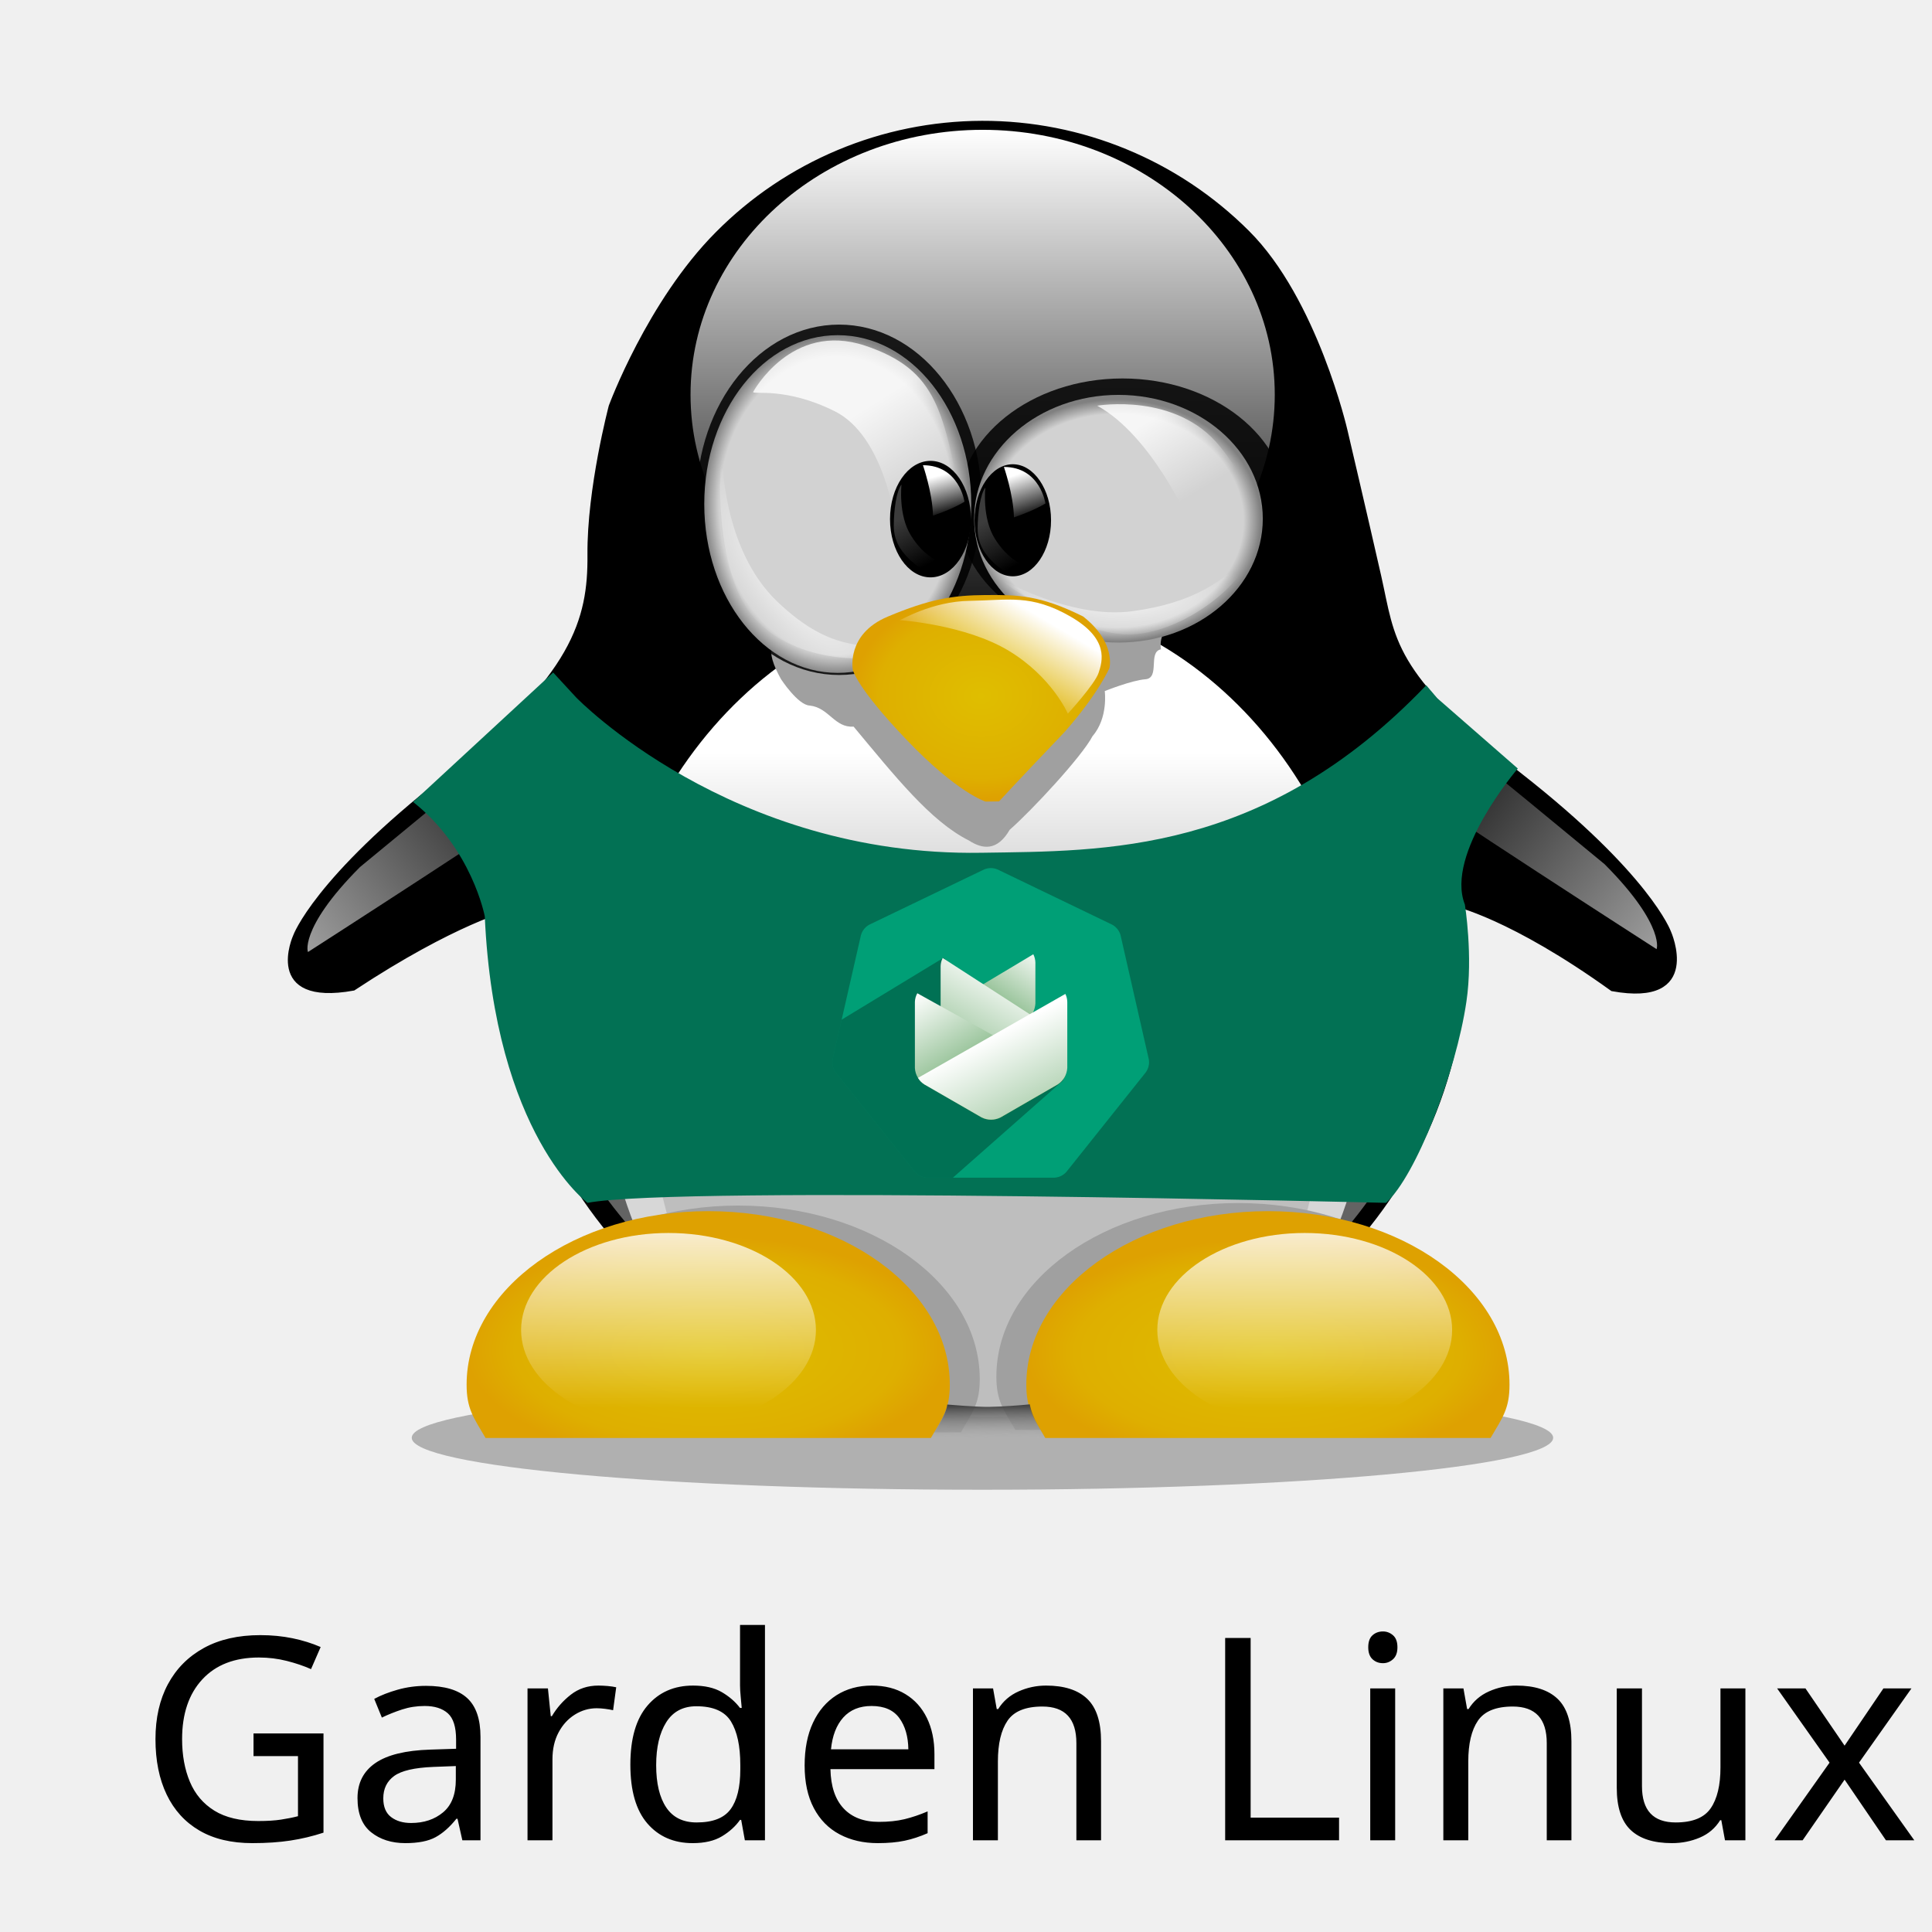
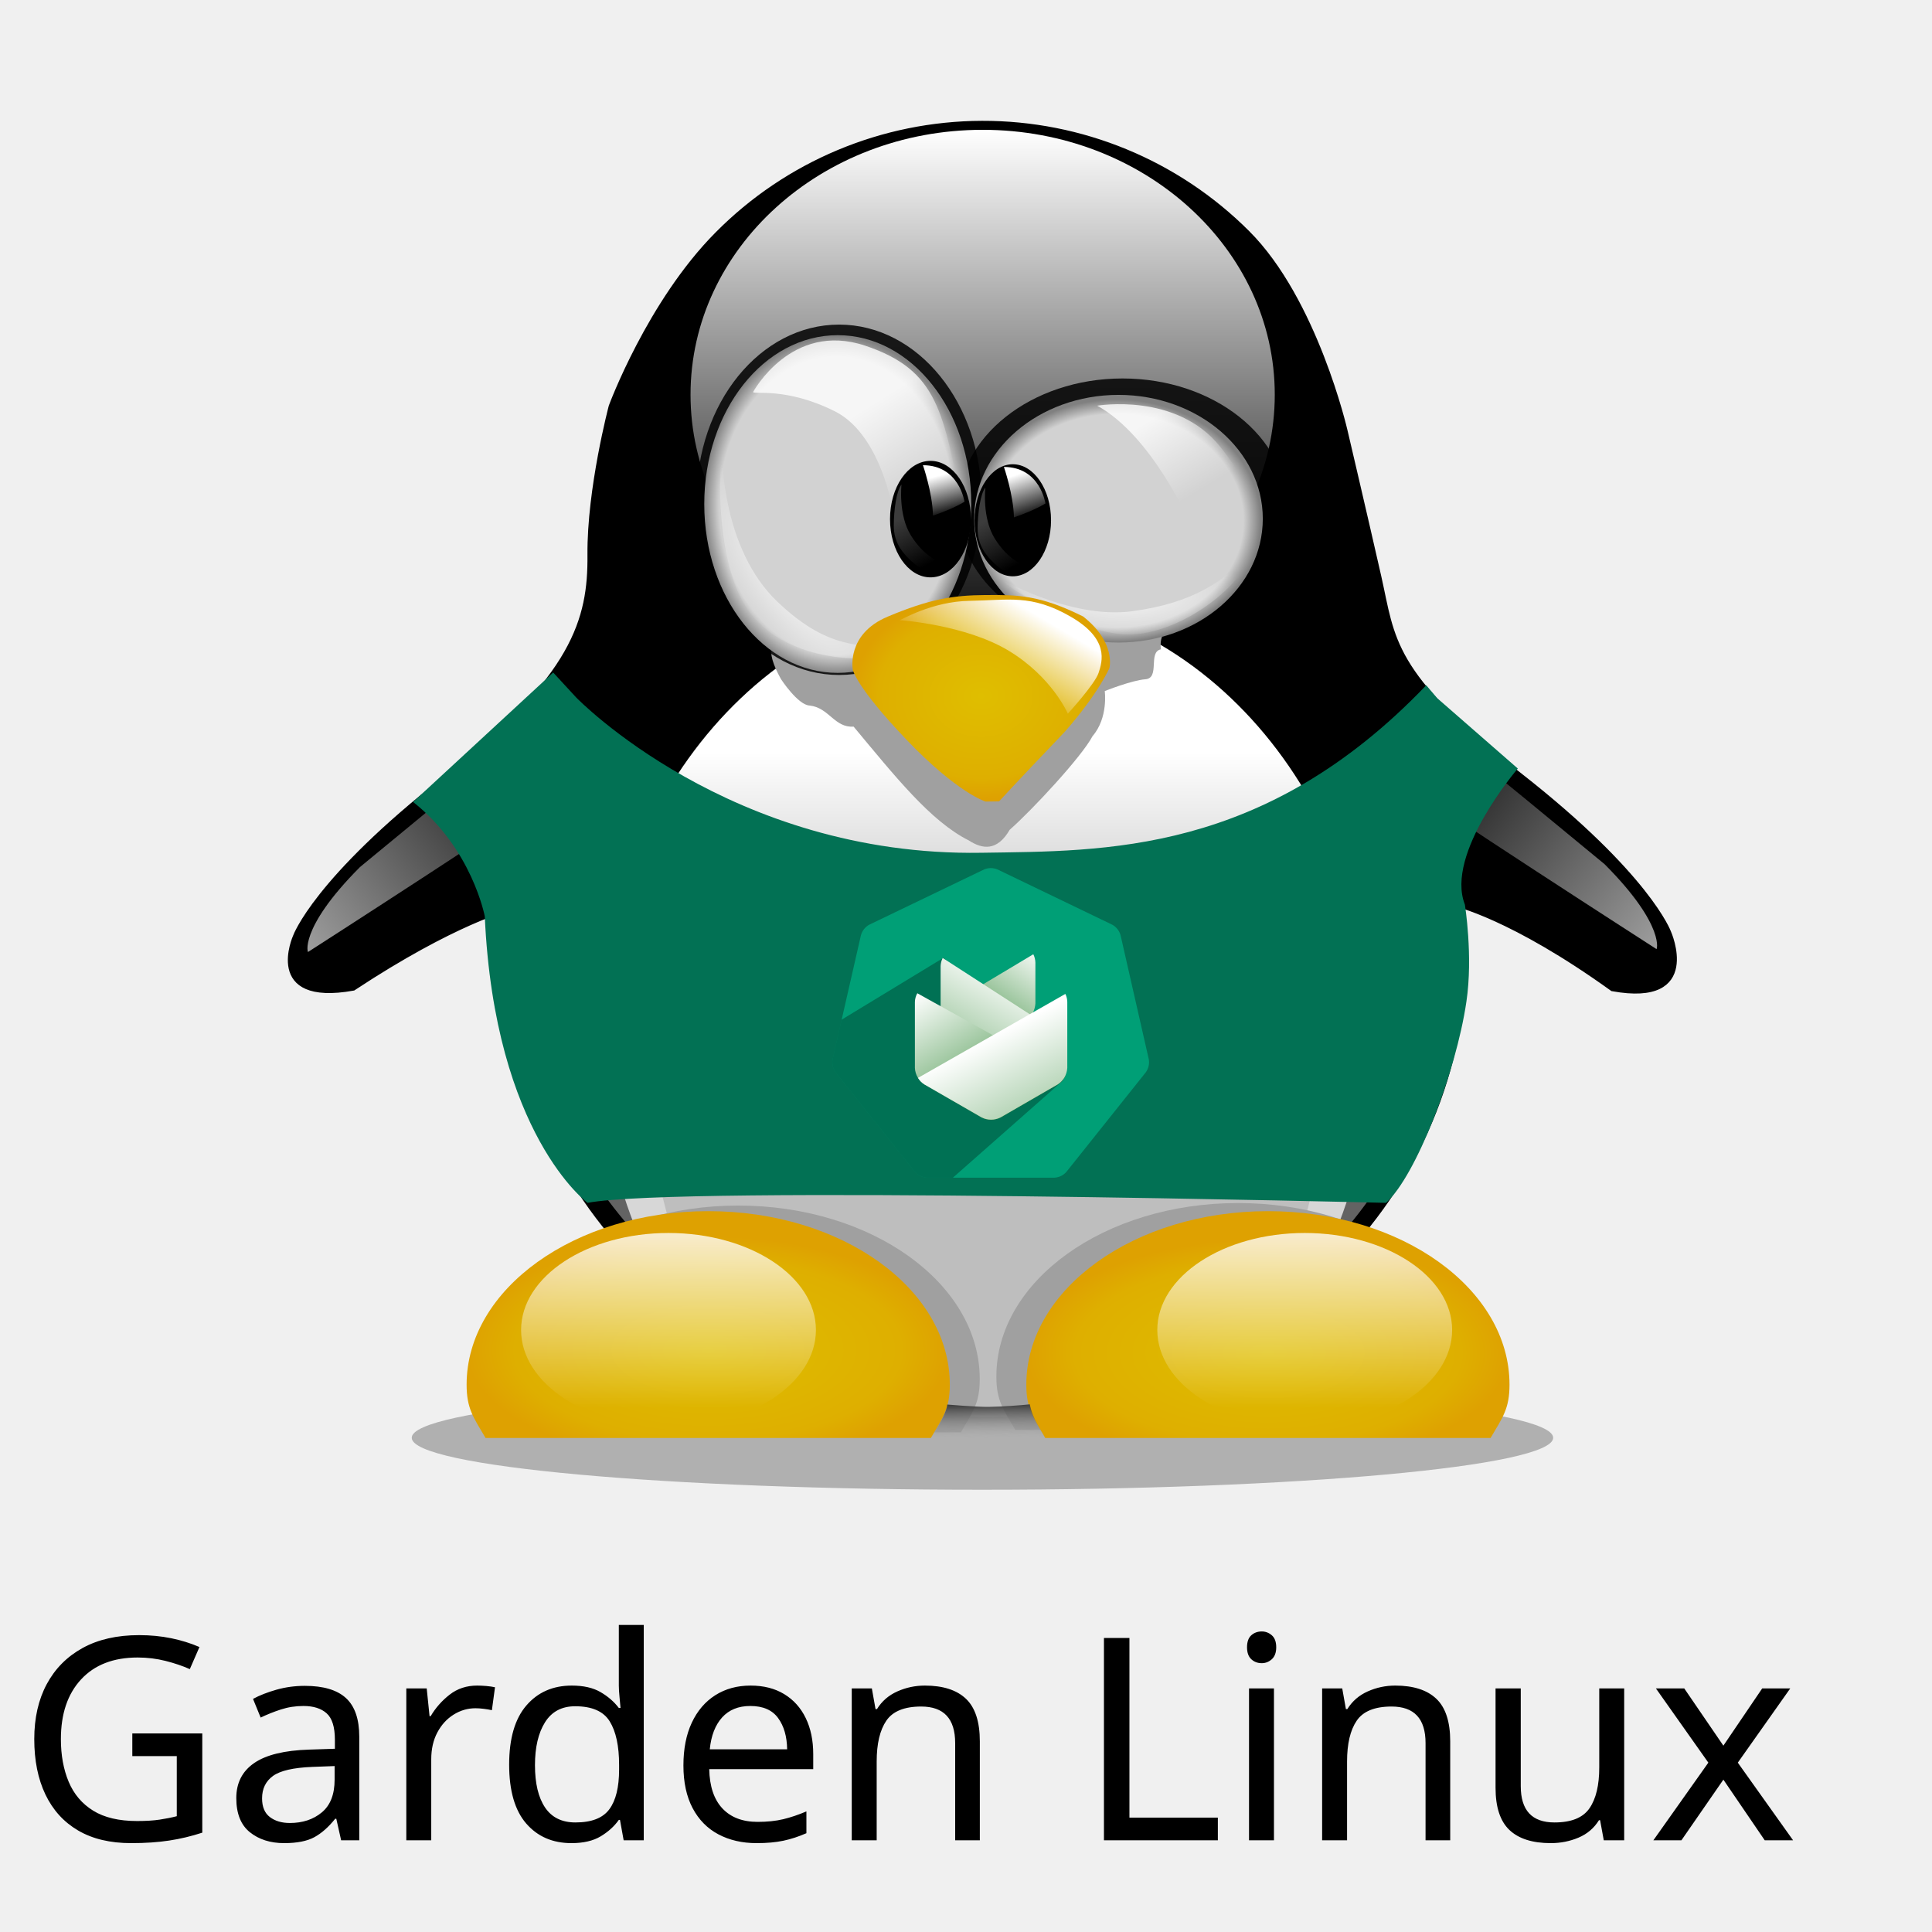
<svg xmlns="http://www.w3.org/2000/svg" xmlns:xlink="http://www.w3.org/1999/xlink" height="1000" width="1000" version="1.1" viewBox="0 0 1000 1000" data-name="Layer 1" id="Layer_1">
  <defs id="defs1059">
    <style id="style997">.cls-1,.cls-7{fill:#fff;}.cls-14,.cls-15,.cls-16,.cls-17,.cls-2{opacity:0.8;}.cls-10,.cls-14,.cls-15,.cls-16,.cls-17,.cls-2,.cls-32,.cls-7{isolation:isolate;}.cls-3{fill:#a0a0a0;}.cls-11,.cls-4{stroke:#000;}.cls-4{stroke-width:2.3px;}.cls-5{fill:url(#linear-gradient);}.cls-6{fill:url(#linear-gradient-2);}.cls-7{opacity:0.39;}.cls-8{fill:url(#radial-gradient);}.cls-9{fill:url(#radial-gradient-2);}.cls-10{opacity:0.85;}.cls-11{fill:none;stroke-width:2.36px;}.cls-12{fill:url(#radial-gradient-3);}.cls-13{fill:url(#radial-gradient-4);}.cls-14{fill:url(#linear-gradient-3);}.cls-15{fill:url(#linear-gradient-4);}.cls-16{fill:url(#radial-gradient-5);}.cls-17{fill:url(#radial-gradient-6);}.cls-18{fill:url(#radial-gradient-7);}.cls-19{fill:url(#linear-gradient-5);}.cls-20{fill:url(#linear-gradient-6);}.cls-21{fill:url(#linear-gradient-7);}.cls-22{fill:url(#linear-gradient-8);}.cls-23{fill:url(#linear-gradient-9);}.cls-24{fill:url(#linear-gradient-10);}.cls-25{fill:url(#linear-gradient-11);}.cls-26{fill:url(#linear-gradient-12);}.cls-27{fill:url(#linear-gradient-13);}.cls-28{fill:url(#linear-gradient-14);}.cls-29{fill:#027154;}.cls-30{fill:#009f76;}.cls-31{mask:url(#mask);}.cls-32{opacity:0.29;}.cls-33{fill:url(#linear-gradient-15);}.cls-34{fill:url(#linear-gradient-16);}.cls-35{fill:url(#linear-gradient-17);}.cls-36{fill:url(#linear-gradient-18);}</style>
    <linearGradient gradientUnits="userSpaceOnUse" gradientTransform="matrix(1.09,0,0,1.01,-1142.53,-29.91)" y2="330.18" x2="1396.05" y1="58.8" x1="1396.05" id="linear-gradient">
      <stop id="stop999" stop-color="#fff" offset="0" />
      <stop id="stop1001" stop-opacity="0" stop-color="#fff" offset="1" />
    </linearGradient>
    <linearGradient gradientUnits="userSpaceOnUse" gradientTransform="translate(0,-56.98)" y2="513.56" x2="376" y1="408.97" x1="376" id="linear-gradient-2">
      <stop id="stop1004" stop-color="#fff" offset="0" />
      <stop id="stop1006" stop-color="#bebebe" offset="1" />
    </linearGradient>
    <radialGradient gradientUnits="userSpaceOnUse" gradientTransform="matrix(1,0,0,0.47,0,402.02)" r="125.08" cy="554.25" cx="521.65" id="radial-gradient">
      <stop id="stop1009" stop-color="#dfbe00" offset="0" />
      <stop id="stop1011" stop-color="#deaf00" offset="0.8" />
      <stop id="stop1013" stop-color="#dea101" offset="1" />
    </radialGradient>
    <radialGradient xlink:href="#radial-gradient" r="125.07" cy="551.24" cx="231.95" id="radial-gradient-2" />
    <radialGradient gradientUnits="userSpaceOnUse" gradientTransform="matrix(1.22,0,0,1.55,-147.96,-193.42)" r="56.53" cy="269.36" cx="365.85" id="radial-gradient-3">
      <stop id="stop1017" stop-color="#d2d2d2" offset="0" />
      <stop id="stop1019" stop-color="#d2d2d2" offset="0.88" />
      <stop id="stop1021" stop-color="gray" offset="1" />
    </radialGradient>
    <radialGradient xlink:href="#radial-gradient-3" gradientTransform="matrix(1.32,0,0,1.11,-251.76,-104.68)" r="56.55" cy="303.13" cx="526.56" id="radial-gradient-4" />
    <linearGradient xlink:href="#linear-gradient" gradientTransform="translate(0,-56.98)" y2="277.63" x2="335.64" y1="233.81" x1="308.15" id="linear-gradient-3" />
    <linearGradient xlink:href="#linear-gradient" gradientTransform="translate(0,-56.98)" y2="273.45" x2="485.98" y1="235.24" x1="463.01" id="linear-gradient-4" />
    <radialGradient xlink:href="#linear-gradient" gradientTransform="matrix(-1,0,0,-0.36,2513.8,408.79)" r="65.67" cy="384.12" cx="2066.9" id="radial-gradient-5" />
    <radialGradient xlink:href="#linear-gradient" gradientTransform="matrix(-0.75,-0.93,0.36,-0.25,1723.1,2003.06)" r="65.69" cy="-80.94" cx="1890.32" id="radial-gradient-6" />
    <radialGradient xlink:href="#radial-gradient" gradientTransform="matrix(1,0,0,0.8,0,25.99)" r="66.6" cy="370.57" cx="373.24" id="radial-gradient-7" />
    <linearGradient xlink:href="#linear-gradient" gradientTransform="translate(0,-56.98)" y2="371.61" x2="372.25" y1="333.3" x1="394.88" id="linear-gradient-5" />
    <linearGradient xlink:href="#linear-gradient" gradientTransform="matrix(1.33,0,0,1.48,-1497.43,-454.54)" y2="773.92" x2="1281.65" y1="713.25" x1="1281.65" id="linear-gradient-6" />
    <linearGradient xlink:href="#linear-gradient" gradientTransform="matrix(1.33,0,0,1.48,-1048.13,-454.54)" y2="773.92" x2="1191.65" y1="713.25" x1="1191.65" id="linear-gradient-7" />
    <linearGradient xlink:href="#linear-gradient" gradientTransform="translate(0,-56.98)" y2="396.5" x2="156.65" y1="570.33" x1="-66.12" id="linear-gradient-8" />
    <linearGradient xlink:href="#linear-gradient" gradientTransform="matrix(-1,0,0,1,2329,-14.55)" y2="352.59" x2="1738.03" y1="526.42" x1="1515.27" id="linear-gradient-9" />
    <linearGradient gradientUnits="userSpaceOnUse" gradientTransform="translate(0,-56.98)" y2="763.52" x2="376.93" y1="746.11" x1="376.75" id="linear-gradient-10">
      <stop id="stop1035" stop-color="#3c3c3c" offset="0" />
      <stop id="stop1037" stop-opacity="0" stop-color="#a0a0a0" offset="1" />
    </linearGradient>
    <linearGradient xlink:href="#linear-gradient" gradientTransform="translate(0,-56.98)" y2="285.91" x2="357.43" y1="265.29" x1="351.74" id="linear-gradient-11" />
    <linearGradient gradientUnits="userSpaceOnUse" gradientTransform="translate(0,-56.98)" y2="311.3" x2="346.17" y1="286.87" x1="333.14" id="linear-gradient-12">
      <stop id="stop1041" stop-color="#3c3c3c" offset="0" />
      <stop id="stop1043" stop-opacity="0" stop-color="#3c3c3c" offset="1" />
    </linearGradient>
    <linearGradient xlink:href="#linear-gradient" gradientTransform="translate(0,-56.98)" y2="287.17" x2="399.73" y1="264.71" x1="392.21" id="linear-gradient-13" />
    <linearGradient xlink:href="#linear-gradient-12" y2="312.87" x2="389.55" y1="288.43" x1="376.52" id="linear-gradient-14" />
    <mask maskUnits="userSpaceOnUse" height="174.67" width="198.38" y="411.63" x="261.81" id="mask">
      <g id="mask-2">
        <path d="m 374.8,412.31 a 9,9 0 0 1 6.85,0 l 59.44,28.63 a 8.94,8.94 0 0 1 4.27,5.35 L 460,510.62 a 8.93,8.93 0 0 1 -1.52,6.67 l -41.14,51.59 a 8.93,8.93 0 0 1 -6.17,3 h -66 a 9,9 0 0 1 -6.17,-3 l -41.14,-51.59 a 8.9,8.9 0 0 1 -1.52,-6.67 l 14.68,-64.33 a 8.91,8.91 0 0 1 4.27,-5.35 z" class="cls-1" id="path-1" />
      </g>
    </mask>
    <linearGradient gradientUnits="userSpaceOnUse" gradientTransform="matrix(-25.85,0,0,-24.03,1909.56,18429.81)" y2="746.17" x2="59.74" y1="748.13" x1="58.31" id="linear-gradient-15">
      <stop id="stop1051" stop-color="#fff" offset="0" />
      <stop id="stop1053" stop-color="#439246" offset="1" />
    </linearGradient>
    <linearGradient xlink:href="#linear-gradient-15" gradientTransform="matrix(-25.42,0,0,-24.02,1879.16,18421.67)" y2="744.45" x2="60.75" y1="747.69" x1="58.88" id="linear-gradient-16" />
    <linearGradient xlink:href="#linear-gradient-15" gradientTransform="matrix(41.07,0,0,-34.51,-2740.84,26476.47)" y2="751.79" x2="76.27" y1="753.44" x1="75.07" id="linear-gradient-17" />
    <linearGradient xlink:href="#linear-gradient-15" gradientTransform="matrix(40.71,0,0,-34.29,-2715.3,26312.18)" y2="750.28" x2="77.51" y1="752.78" x1="75.98" id="linear-gradient-18" />
    <linearGradient y2="330.18" x2="1396.05" y1="58.8" x1="1396.05" gradientTransform="matrix(1.09,0,0,1.01,-1142.53,-29.91)" gradientUnits="userSpaceOnUse" id="linearGradient1722" xlink:href="#linear-gradient" />
    <radialGradient r="125.08" cy="554.25" cx="521.65" gradientTransform="matrix(1,0,0,0.47,0,402.02)" gradientUnits="userSpaceOnUse" id="radialGradient1724" xlink:href="#radial-gradient" />
    <radialGradient r="56.53" cy="269.36" cx="365.85" gradientTransform="matrix(1.22,0,0,1.55,-147.96,-193.42)" gradientUnits="userSpaceOnUse" id="radialGradient1726" xlink:href="#radial-gradient-3" />
    <linearGradient y2="311.3" x2="346.17" y1="286.87" x1="333.14" gradientTransform="translate(0,-56.98)" gradientUnits="userSpaceOnUse" id="linearGradient1728" xlink:href="#linear-gradient-12" />
    <linearGradient y2="746.17" x2="59.74" y1="748.13" x1="58.31" gradientTransform="matrix(-25.85,0,0,-24.03,1909.56,18429.81)" gradientUnits="userSpaceOnUse" id="linearGradient1730" xlink:href="#linear-gradient-15" />
  </defs>
  <g transform="translate(134.6188,37.69191)" data-name="Layer 2" id="Layer_2">
    <g id="g1065" class="cls-2">
      <path id="path1063" d="m 669.3,706.5 c 0,14.8 -132.2,26.9 -295.4,26.9 -163.2,0 -295.4,-12 -295.4,-26.9 0,-14.9 132.2,-26.9 295.4,-26.9 163.2,0 295.4,12.1 295.4,26.9" class="cls-3" />
    </g>
    <path id="path1067" d="m 129.2,432.3 a 122.92,122.92 0 0 0 -2.1,25.1 c 3.9,128.3 111.2,232.4 248.1,232.4 136.9,0 246.9,-103.5 248.1,-232.4 a 71.44,71.44 0 0 0 -5.1,-27.2 c 0,0 29.3,6.3 81.7,44 46.1,8.4 29.3,-29.3 29.3,-29.3 0,0 -10.5,-29.3 -77.5,-81.7 -67,-52.4 -65.2,-70 -72.5,-102.4 -7.4,-32.6 -17.5,-75.6 -17.5,-75.6 0,0 -15.5,-67.6 -50.7,-102.6 a 193.62,193.62 0 0 0 -274.4,0.8 c -35.2,35.4 -55,89.2 -55,89.2 0,0 -11.3,42.7 -11,76.9 0.3,33.6 -7.9,63.3 -74.9,115.7 -67,52.4 -77.5,81.7 -77.5,81.7 0,0 -16,35.3 30.1,27 52.4,-34.6 81,-41.6 80.9,-41.6 z" class="cls-4" />
    <path style="fill:url(#linearGradient1722)" id="path1069" d="m 525.2,166.6 c 0,75.7 -67.7,137.1 -151.2,137.1 -83.5,0 -151.2,-61.4 -151.2,-137.1 0,-75.7 67.7,-137.1 151.2,-137.1 83.5,0 151.2,61.4 151.2,137.1" class="cls-5" />
    <path style="fill:url(#linear-gradient-2)" id="path1071" d="m 576,500.2 c 0,63.6 -22.4,122.5 -58.6,164.2 -36.2,41.7 -246.6,41.7 -282.8,0 C 198.4,622.7 176,565.1 176,501.5 176,374.3 265.6,271.1 376,271.1 485.6,271.2 574.7,374 576,500.2 Z" class="cls-6" />
    <path id="path1073" d="m 191.7,418 c 0,0 -6.8,63.5 1.4,100.1 8.2,36.6 17.6,73 17.6,73 l -19.6,6.1 a 248.41,248.41 0 0 1 -20.3,-27 c -9.5,-14.9 -21,-45.3 -21,-45.3 l 30.4,23.7 c 0,0 -6.1,-25.7 -3.4,-54.1 2.7,-28.4 5.5,-58.2 14.9,-76.5 z" class="cls-7" />
    <path id="path1075" d="m 269.6,313.8 c 0,0 8.8,13.5 14.9,13.7 10,1.1 12.8,11.6 22.7,10.9 21.2,25.4 39.8,49 59.6,58.9 7.1,4.6 14.7,5.7 21.2,-5.5 11.3,-9.9 37.3,-37.8 42.9,-48.5 8.2,-9.5 6.3,-23.3 6.3,-23.3 0,0 14,-5.6 21,-6.1 7.8,-0.6 1.2,-14.2 8.1,-15.5 -1.7,-11.2 9.1,-11 -3.6,-12.4 -12.7,-1.4 -173.8,-9.9 -186.6,-1.4 -12.8,8.5 -15,13.7 -6.5,29.2 z" class="cls-3" />
    <path id="path1077" d="m 559.6,421.4 c 0,0 6.8,63.5 -1.4,100.1 -8.2,36.6 -17.6,73 -17.6,73 l 19.6,6.1 a 248.41,248.41 0 0 0 20.3,-27 c 9.5,-14.8 21,-45.3 21,-45.3 L 571.1,552 c 0,0 6.1,-25.7 3.4,-54.1 -2.7,-28.4 -5.5,-58.3 -14.9,-76.5 z" class="cls-7" />
    <path id="path1079" d="m 631.3,674.8 c 0,12.4 -3.5,16.9 -9.8,27.6 H 390.9 c -6.3,-10.7 -9.8,-15.2 -9.8,-27.6 0,-49.5 56,-89.8 125.1,-89.8 69.1,0 125.1,40.2 125.1,89.8" class="cls-3" />
    <path style="fill:url(#radialGradient1724)" id="path1081" d="m 646.7,679 c 0,12.4 -3.5,16.9 -9.8,27.6 H 406.4 c -6.3,-10.7 -9.8,-15.2 -9.8,-27.6 0,-49.5 56,-89.8 125.1,-89.8 69.1,0 125,40.2 125,89.8" class="cls-8" />
    <path id="path1083" d="m 372.5,676.1 c 0,12.4 -3.5,16.9 -9.8,27.6 H 132.2 c -6.3,-10.7 -9.8,-15.2 -9.8,-27.6 0,-49.5 56,-89.8 125.1,-89.8 69.1,0 125,40.3 125,89.8" class="cls-3" />
    <path style="fill:url(#radial-gradient-2)" id="path1085" d="m 357,679 c 0,12.4 -3.5,16.9 -9.8,27.6 H 116.7 c -6.3,-10.7 -9.8,-15.2 -9.8,-27.6 0,-49.5 56,-89.8 125.1,-89.8 69.1,0 125,40.2 125,89.8" class="cls-9" />
    <g id="g1089" class="cls-10">
      <path id="path1087" d="m 531.8,225.9 c 0,37.4 -38.2,67.7 -85.4,67.7 -47.2,0 -85.4,-30.3 -85.4,-67.7 0,-37.4 38.2,-67.7 85.4,-67.7 47.2,0 85.4,30.3 85.4,67.7" />
    </g>
    <g id="g1095" class="cls-10">
      <path id="path1091" d="m 372.3,221 c 0,49.4 -32.5,89.5 -72.6,89.5 -40.1,0 -72.6,-40.1 -72.6,-89.5 0,-49.4 32.5,-89.5 72.6,-89.5 40.1,0 72.6,40.1 72.6,89.5" />
      <path id="path1093" d="m 372.3,221 c 0,49.4 -32.5,89.5 -72.6,89.5 -40.1,0 -72.6,-40.1 -72.6,-89.5 0,-49.4 32.5,-89.5 72.6,-89.5 40.1,0 72.6,40.1 72.6,89.5" class="cls-11" />
    </g>
    <path style="fill:url(#radialGradient1726)" id="path1097" d="m 368.1,223.2 c 0,48.3 -30.9,87.4 -69.1,87.4 -38.2,0 -69.1,-39.1 -69.1,-87.4 0,-48.3 30.9,-87.4 69.1,-87.4 38.2,0 69.1,39.1 69.1,87.4" class="cls-12" />
    <path style="fill:url(#radial-gradient-4)" id="path1099" d="m 519,230.8 c 0,35.4 -33.5,64.1 -74.7,64.1 -41.2,0 -74.7,-28.7 -74.7,-64.1 0,-35.4 33.5,-64.1 74.7,-64.1 41.2,0 74.7,28.7 74.7,64.1" class="cls-13" />
    <path id="path1101" d="m 409.4,231.6 c 0,16 -8.9,29 -19.8,29 -10.9,0 -19.8,-13 -19.8,-29 0,-16 8.9,-29 19.8,-29 10.9,0 19.8,13 19.8,29" />
    <path style="fill:url(#linear-gradient-3)" id="path1103" d="m 255.2,165.2 c 0,0 19.8,-36.7 57.9,-24 38.1,12.7 40.7,34.8 50.6,85.7 9.9,50.9 -35.1,4.8 -35.1,4.8 0,0 -5.7,-43.8 -31.1,-56.5 -25.4,-12.7 -42.3,-8.5 -42.3,-10 z" class="cls-14" />
    <path id="path1105" d="m 366.8,231 c 0,16 -8.9,29 -19.8,29 -10.9,0 -19.8,-13 -19.8,-29 0,-16 8.9,-29 19.8,-29 10.9,0 19.8,13 19.8,29" class="cls-4" />
    <path style="fill:url(#linear-gradient-4)" id="path1107" d="m 433.3,172.3 c 0,0 41,-7.1 63.6,21.2 22.6,28.3 15.5,38.2 15.5,38.2 l -31.1,1.4 c 0.1,0 -19.7,-45.3 -48,-60.8 z" class="cls-15" />
    <path style="fill:url(#radial-gradient-5)" id="path1109" d="m 381.6,261 c 0,0 37.2,22 69.7,17.7 32.5,-4.3 47.8,-16.3 60.9,-29.2 -3.3,15.4 -33.9,39.8 -60.7,41.2 -26.8,1.4 -69.9,-28.3 -69.9,-29.7 z" class="cls-16" />
    <path style="fill:url(#radial-gradient-6)" id="path1111" d="m 239.2,198.4 c 0,0 -0.2,47.9 28.5,75.3 28.7,27.4 45.9,21.6 68.5,25 -17.9,7.5 -58.8,7.5 -80.4,-16.5 -21.6,-24 -18,-82.8 -16.6,-83.8 z" class="cls-17" />
    <path style="fill:url(#radial-gradient-7)" id="path1113" d="m 375.5,377.2 7,-0.1 c 0,0 7.6,-8.4 33.9,-35.9 17.6,-20 23.2,-33.1 23.2,-33.1 0,0 3.6,-13.2 -13.6,-26.7 -22.5,-11.2 -33.9,-11.2 -50.6,-11.1 -16.7,0.1 -29,2.1 -50.6,11.2 -21.6,9.1 -18,27.5 -18,27.5 0,0 1.6,8.8 27.9,36.3 26.3,27.5 40.8,31.9 40.8,31.9 z" class="cls-18" />
    <path style="fill:url(#linear-gradient-5)" id="path1115" d="m 331.1,283.3 c 0,0 34.1,2.3 56.5,15.9 22.4,13.6 30.5,32.5 30.5,32.5 0,0 14,-15.3 15.9,-21.1 1.9,-5.8 5.8,-17.5 -14.6,-29.2 -20.4,-11.7 -32.1,-8.4 -52,-8.1 -19.7,0.2 -36.3,10.3 -36.3,10 z" class="cls-19" />
    <g id="g1119" class="cls-2">
      <path style="fill:url(#linear-gradient-6)" id="path1117" d="m 287.7,650.7 c 0,27.7 -34.2,50.2 -76.3,50.2 -42.1,0 -76.3,-22.5 -76.3,-50.2 0,-27.7 34.2,-50.2 76.3,-50.2 42.1,0 76.3,22.5 76.3,50.2" class="cls-20" />
    </g>
    <g id="g1123" class="cls-2">
      <path style="fill:url(#linear-gradient-7)" id="path1121" d="m 617,650.7 c 0,27.7 -34.2,50.2 -76.3,50.2 -42.1,0 -76.3,-22.5 -76.3,-50.2 0,-27.7 34.2,-50.2 76.3,-50.2 42.1,0 76.3,22.5 76.3,50.2" class="cls-21" />
    </g>
    <path style="fill:url(#linear-gradient-8)" id="path1125" d="m 24.9,455 c 0,0 118.7,-76.3 137.1,-90.5 18.4,-14.2 1.4,-59.4 1.4,-59.4 a 424.8,424.8 0 0 1 -41,48.1 c -21.2,17 -38.2,31.1 -70.7,57.9 -32.5,32.6 -26.8,45.3 -26.8,43.9 z" class="cls-22" />
    <path style="fill:url(#linear-gradient-9)" id="path1127" d="m 722.7,453.5 c 0,0 -118.7,-76.3 -137.1,-90.5 -18.4,-14.2 -1.4,-59.4 -1.4,-59.4 a 424.8,424.8 0 0 0 41,48.1 c 21.2,17 38.2,31.1 70.7,57.9 32.5,32.6 26.8,45.4 26.8,43.9 z" class="cls-23" />
    <path style="fill:url(#linear-gradient-10)" id="path1129" d="m 355.7,689.3 c 0,0 15.2,1.3 21.5,1.2 7,-0.1 16.3,-0.8 21.2,-1.3 1.5,7.6 6.4,14.4 8,16.5 2,1.9 -59,0.3 -59,0.3 0,0 7.6,-10.7 8.3,-16.7 z" class="cls-24" />
    <path style="fill:url(#linear-gradient-11)" id="path1131" d="m 343.1,203.1 c 0,0 4.9,14.1 5.2,26.1 10.7,-3.6 16.3,-7.2 16.3,-7.2 0,0 -2.7,-18.9 -21.5,-18.9 z" class="cls-25" />
    <path style="fill:url(#linearGradient1728)" id="path1133" d="m 332,213.1 c 0,0 -1.8,15.7 4.9,26.4 6.7,10.7 14.3,14.1 20.1,15.4 -1.8,1.6 -10,6 -17.6,-0.2 -7.6,-6.2 -11.4,-12.1 -11.4,-20.3 0,-8.2 1.4,-18.2 4,-21.3 z" class="cls-26" />
    <path style="fill:url(#linear-gradient-13)" id="path1135" d="m 385,204 c 0,0 4.9,14.1 5.2,26.1 10.7,-3.6 16.3,-7.2 16.3,-7.2 0,0 -2.7,-18.9 -21.5,-18.9 z" class="cls-27" />
    <path style="fill:url(#linear-gradient-14)" id="path1137" d="m 375.4,214.7 c 0,0 -1.8,15.7 4.9,26.4 6.7,10.7 14.3,14.1 20.1,15.4 -1.8,1.6 -10,6 -17.6,-0.2 -7.6,-6.2 -11.4,-12.1 -11.4,-20.3 0,-8.2 1.5,-18.3 4,-21.3 z" class="cls-28" />
  </g>
  <g transform="translate(134.6188,37.69191)" data-name="Layer 1" id="Layer_1-2">
    <path id="path1140" d="m 163.6,323.3 c 0,0 79.6,82.5 209.8,80.4 63.4,-1 146.2,1.1 230.2,-86.7 l 5.7,6.7 41.7,36.4 c 0,0 -37.8,44 -27.4,70.4 0,0 4.3,26.6 0.8,50.2 -5.4,36.9 -26.2,90.4 -41.6,104.2 0,0 -365.9,-9.1 -413.3,0 0,0 -48.1,-35.2 -53.2,-148.3 0,0 -6.6,-35.1 -37.1,-59.2 l 72.5,-67 z" class="cls-29" />
  </g>
  <g transform="translate(134.6188,37.69191)" id="Page-1">
    <g id="logo">
      <g id="Rectangle-2">
        <g data-name="Mask" id="Mask-2-2">
          <path d="m 374.8,412.31 a 9,9 0 0 1 6.85,0 l 59.44,28.63 a 8.94,8.94 0 0 1 4.27,5.35 L 460,510.62 a 8.93,8.93 0 0 1 -1.52,6.67 l -41.14,51.59 a 8.93,8.93 0 0 1 -6.17,3 h -66 a 9,9 0 0 1 -6.17,-3 l -41.14,-51.59 a 8.9,8.9 0 0 1 -1.52,-6.67 l 14.68,-64.33 a 8.91,8.91 0 0 1 4.27,-5.35 z" class="cls-30" data-name="path-1" id="path-1-2" />
        </g>
        <g id="g1147" mask="url(#mask)" class="cls-31">
          <polygon id="polygon1145" points="261.81,513.9 353.81,458.02 415.77,521.45 342.24,586.3 " class="cls-32" />
        </g>
      </g>
      <path style="fill:url(#linearGradient1730)" d="m 352.24,484.94 a 11.62,11.62 0 0 0 4.13,5.56 l 15.33,10 a 9.4,9.4 0 0 0 9.52,0 l 15.32,-10 a 11.75,11.75 0 0 0 4.76,-8.82 v -21.12 a 10.32,10.32 0 0 0 -1.08,-4.33 z" class="cls-33" id="Combined-Shape" />
      <path style="fill:url(#linear-gradient-16)" d="m 353.31,458.14 a 10.41,10.41 0 0 0 -1.07,4.31 v 21.12 a 11.75,11.75 0 0 0 4.76,8.83 l 15.33,10 a 9.4,9.4 0 0 0 9.52,0 l 15.32,-10 a 10.82,10.82 0 0 0 3.31,-3.77 z" class="cls-34" data-name="Combined-Shape" id="Combined-Shape-2" />
      <path style="fill:url(#linear-gradient-17)" d="m 416.9,519 a 10.47,10.47 0 0 1 -4,4.62 l -29.61,17.1 a 10.85,10.85 0 0 1 -9.83,0 l -29.62,-17.1 a 10.86,10.86 0 0 1 -4.91,-8.51 v -34.2 a 9.8,9.8 0 0 1 1.25,-4.5 z" class="cls-35" data-name="Combined-Shape" id="Combined-Shape-3" />
      <path style="fill:url(#linear-gradient-18)" d="m 416.81,476.76 a 9.72,9.72 0 0 1 1,4.1 v 34.2 a 10.87,10.87 0 0 1 -4.92,8.51 l -29.61,17.1 a 10.85,10.85 0 0 1 -9.83,0 l -29.62,-17.1 a 9.87,9.87 0 0 1 -3.29,-3.35 z" class="cls-36" data-name="Combined-Shape" id="Combined-Shape-4" />
    </g>
  </g>
-   <text id="text1734" y="952.529" x="71.518" style="font-size:146.667px;line-height:1.25;font-family:'72';-inkscape-font-specification:'72 Normal'" xml:space="preserve">
-     <tspan style="fill:#000000" y="952.529" x="71.518" id="tspan1732">Garden Linux</tspan>
+   <text id="text1734" y="952.529" x="8.783" style="font-size:146.667px;line-height:1.25;font-family:'72';-inkscape-font-specification:'72 Normal'" xml:space="preserve">
+     <tspan style="fill:#000000" y="952.529" x="8.783" id="tspan1732">Garden Linux</tspan>
  </text>
</svg>
